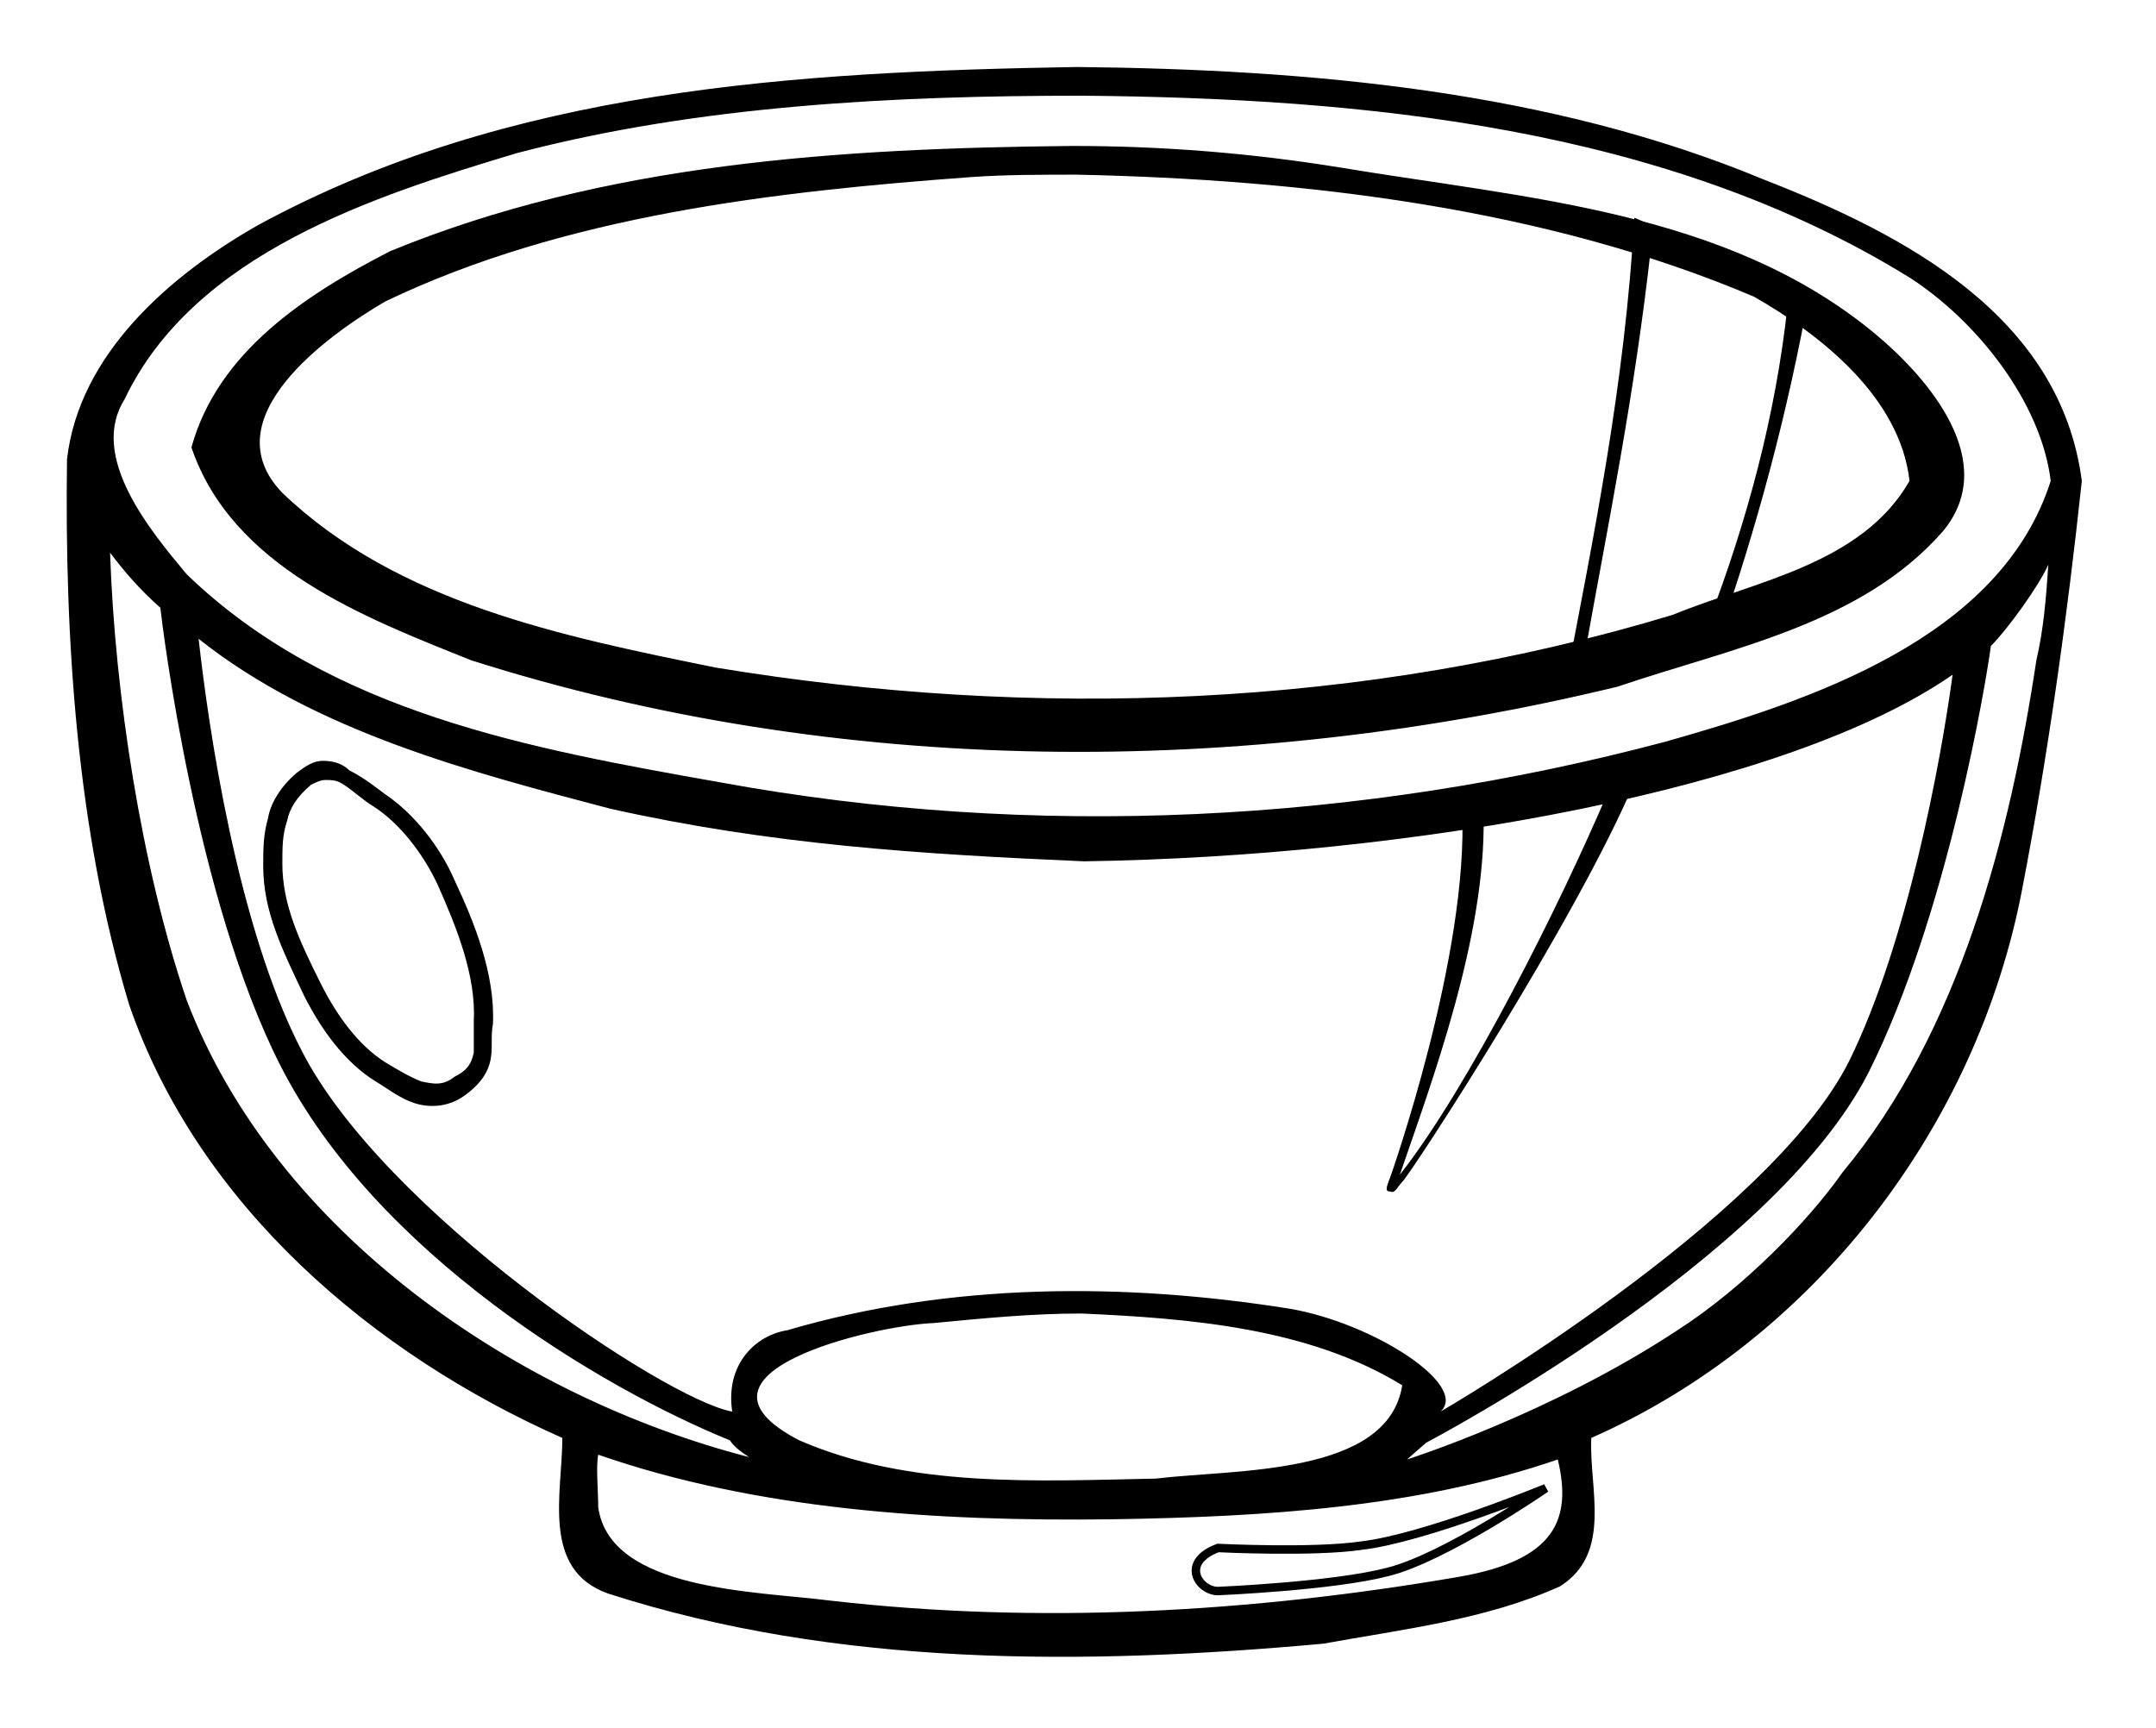
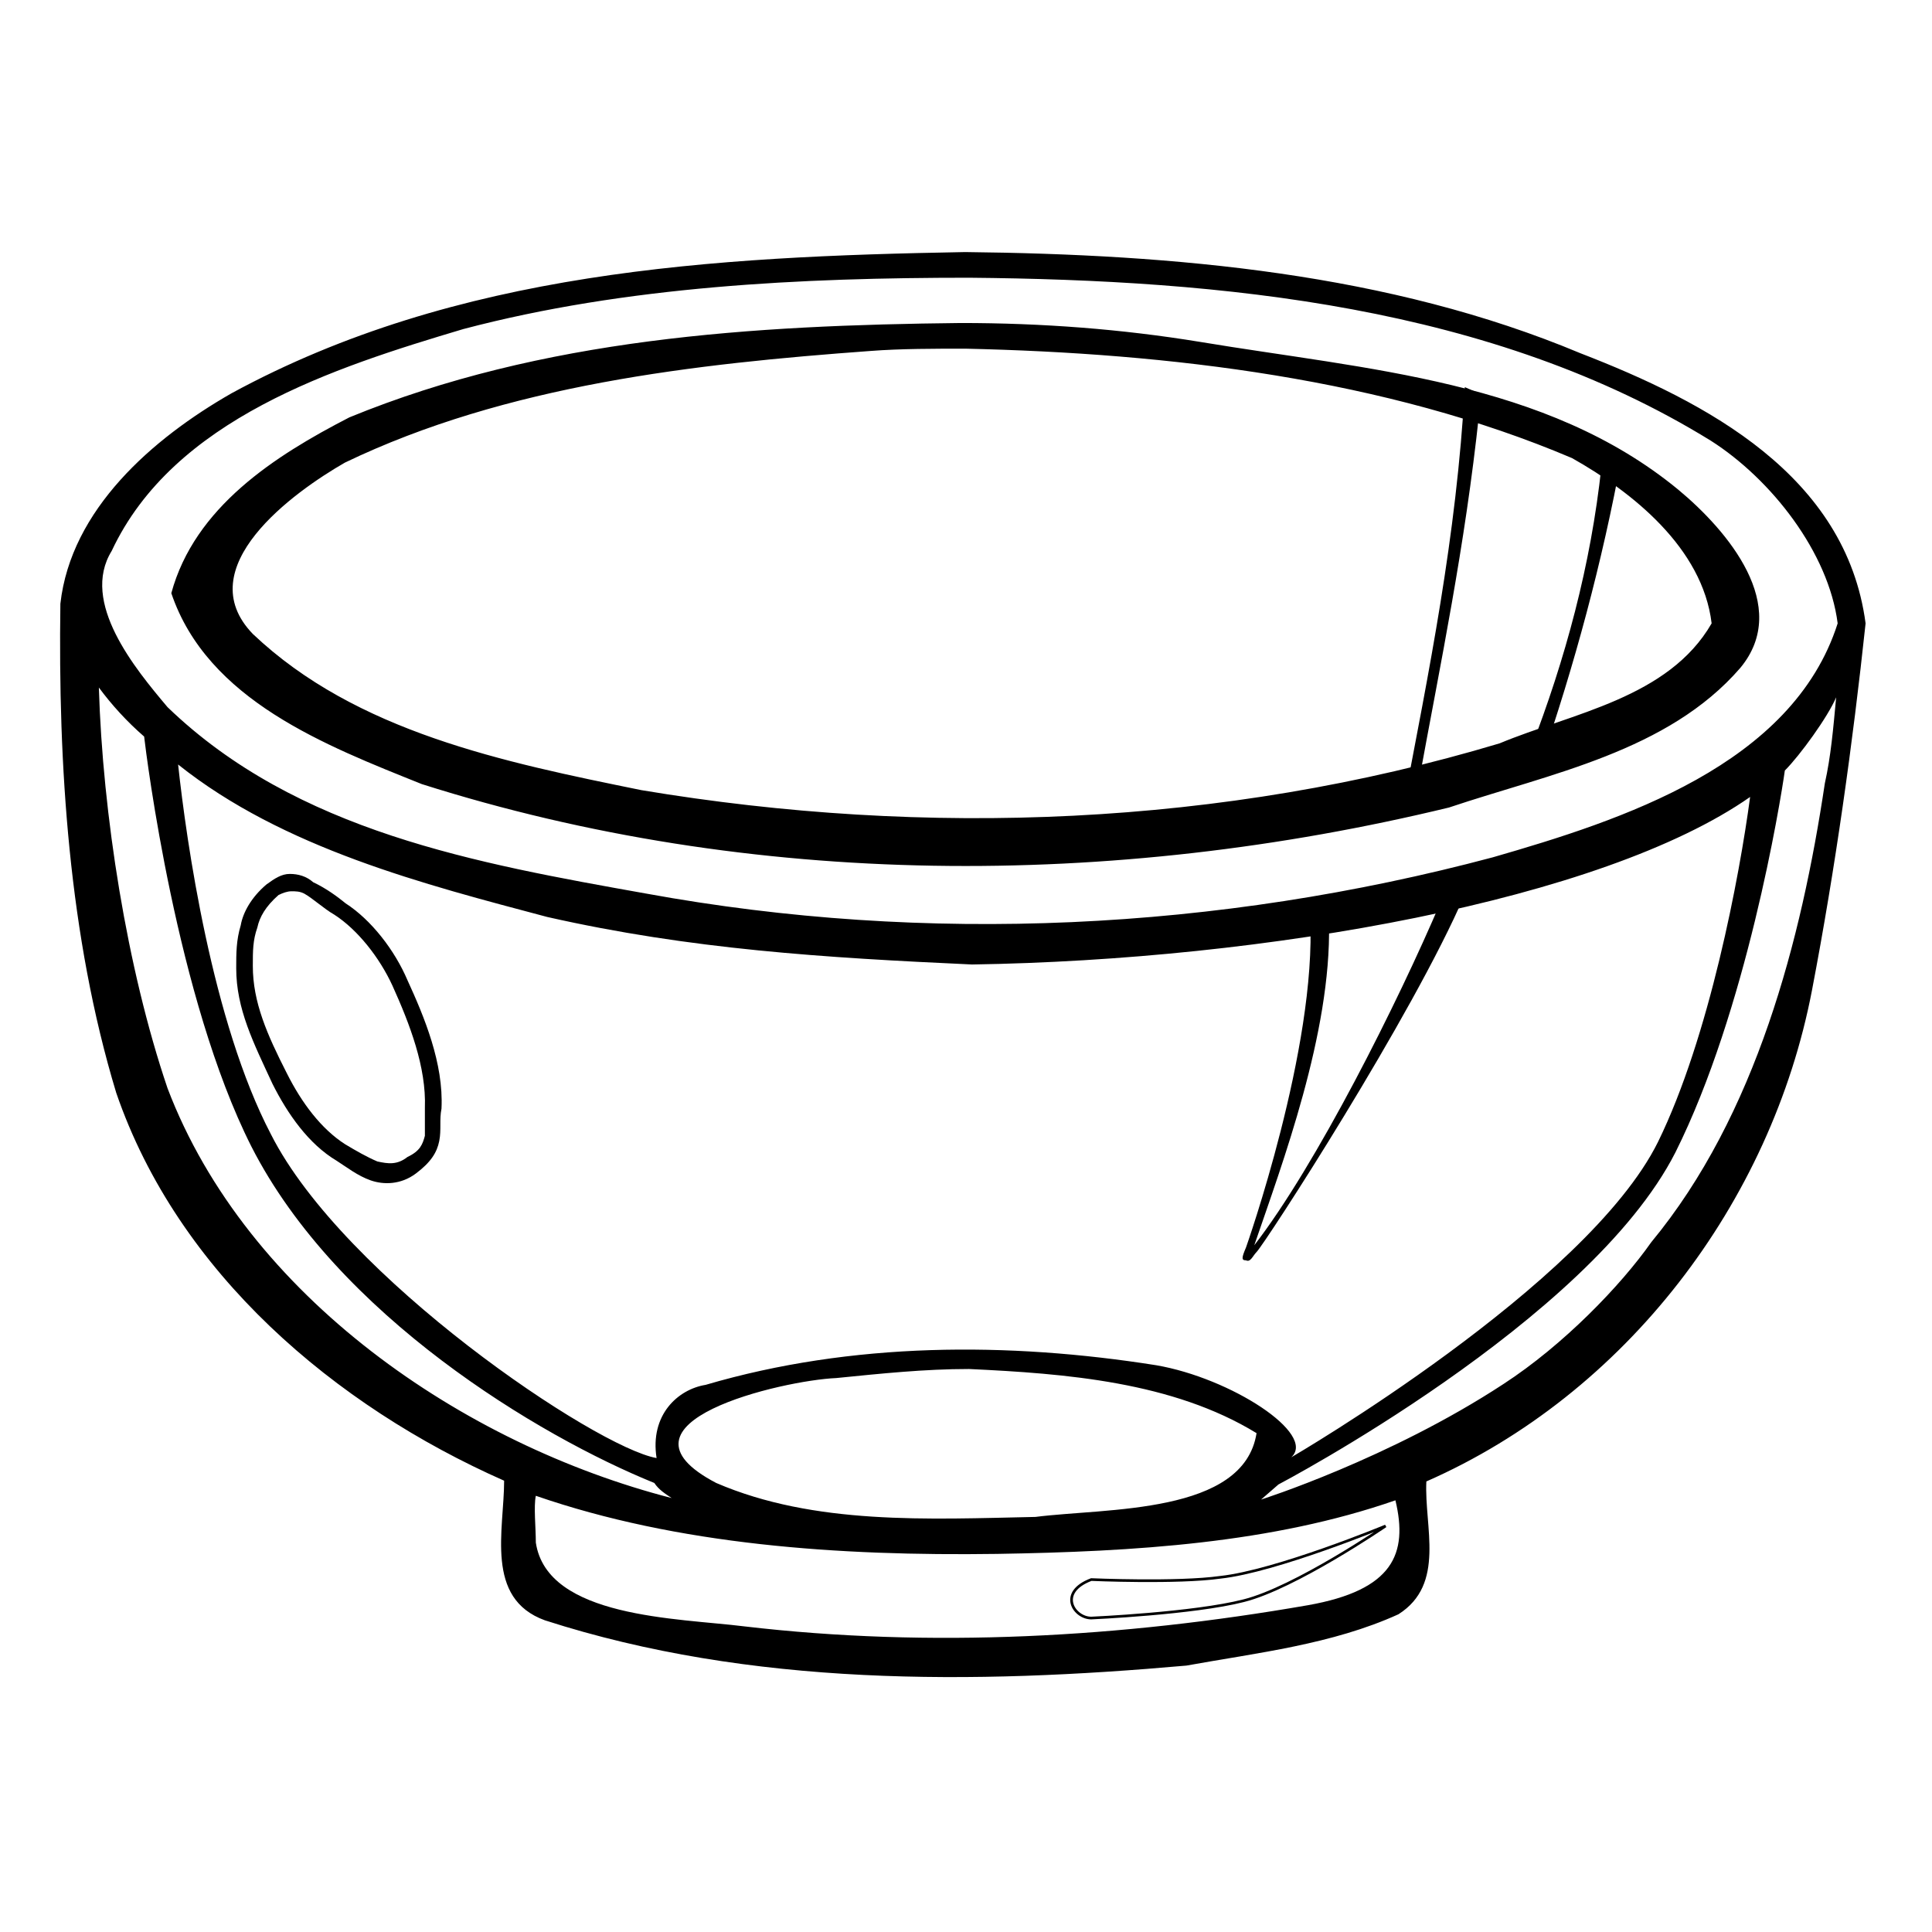
- <svg xmlns="http://www.w3.org/2000/svg" xmlns:xlink="http://www.w3.org/1999/xlink" version="1.1" id="Layer_1" x="0px" y="0px" viewBox="0 0 90.1 72.2" style="enable-background:new 0 0 90.1 72.2;" xml:space="preserve">
-   <style type="text/css">
- 	.st0{fill:none;}
- 	.st1{fill:none;stroke:#000000;stroke-width:0.354;}
- 	.st2{fill:url(#SVGID_1_);}
- </style>
-   <pattern y="72.2" width="90.1" height="72.2" patternUnits="userSpaceOnUse" id="d" viewBox="0 -72.2 90.1 72.2" style="overflow:visible;">
+ <svg xmlns="http://www.w3.org/2000/svg" xmlns:xlink="http://www.w3.org/1999/xlink" version="1.1" id="Layer_1" x="0px" y="0px" width="256px" height="256px" viewBox="0 0 256 256" style="enable-background:new 0 0 256 256;" xml:space="preserve">
+   <pattern x="0.5" y="256.5" width="256" height="205.1" patternUnits="userSpaceOnUse" id="SVGID_1_" viewBox="0 -205.1 256 205.1" style="overflow:visible;">
    <g>
-       <rect x="0" y="-72.2" class="st0" width="90.1" height="72.2" />
+       <polygon style="fill:none;" points="0,0 256,0 256,-205.1 0,-205.1   " />
+       <g>
+         <polygon style="fill:none;" points="0,0 256,0 256,-205.1 0,-205.1    " />
+       </g>
    </g>
  </pattern>
-   <path shape-rendering="auto" image-rendering="auto" color-rendering="auto" d="M45,2.8C33.2,3,21.3,3.7,10.8,9.4  c-3.7,2.1-7.5,5.4-8,9.8C2.7,26.7,3.2,34.7,5.4,42c2.9,8.4,10.2,14.6,18.1,18.1c0,2.3-0.9,5.5,1.9,6.5c9.6,3.1,20,3,29.9,2.1  c3.3-0.6,6.8-1,9.9-2.4c2.2-1.4,1.2-4.1,1.3-6.2c9.3-4.1,16.1-13,18-22.9c1.1-5.7,1.9-11.5,2.5-17.1c-0.9-6.9-7.4-10.3-13.3-12.6  C64.8,3.8,54.8,2.9,45,2.8L45,2.8z M45.2,4c11.8,0.1,24.4,1.3,34.6,7.6c2.8,1.8,5.5,5.2,5.9,8.5c-2.1,6.6-10.1,9.2-16.1,10.9  c-12.8,3.4-26.4,4.1-39.5,1.7c-7.9-1.4-16.3-2.9-22.3-8.7c-1.5-1.8-4.1-4.9-2.6-7.3c2.9-6.1,10.4-8.5,16.4-10.3  C29.2,4.4,37.4,4,45.2,4L45.2,4z M44.8,6.1c-9.7,0.1-19.5,0.7-28.5,4.4c-3.5,1.8-7.2,4.2-8.3,8.2c1.7,5,7.2,7.1,11.7,8.9  c15.4,4.9,32.2,4.9,47.9,1.1c4.7-1.6,10.2-2.6,13.6-6.5c2.4-2.9-0.6-6.4-2.9-8.3C72.1,8.8,63.8,8.3,56,7C52.3,6.4,48.6,6.1,44.8,6.1  L44.8,6.1z M45,7.3c9.5,0.2,19.6,1.4,28.3,5.1c2.8,1.6,6.1,4.2,6.5,7.7c-2,3.5-6.5,4.2-9.9,5.6c-12.9,3.9-26.7,4.4-40,2.2  c-6.4-1.3-13.3-2.7-18.1-7.3c-3-3.1,1.9-6.6,4.3-8C23.6,9,32.4,8,40.6,7.4C42,7.3,43.6,7.3,45,7.3L45,7.3z M4.6,23.1  c0.6,0.8,1.3,1.6,2.1,2.3c0.1,0.9,1.5,12.2,5,19.1c4,7.9,13.4,13.5,18.8,15.7c0.2,0.3,0.5,0.5,0.8,0.7c-9.7-2.5-19.8-9.4-23.5-19.1  C5.9,36.2,4.8,29,4.6,23.1L4.6,23.1z M85.1,27.6C84,34.9,81.9,43.1,77,49c-1.4,2-4.1,4.8-6.9,6.6c-5.3,3.5-11.3,5.4-11.3,5.4  l0.8-0.7c0,0,14.5-7.6,18.5-15.5c3.3-6.6,4.9-16.3,5.1-17.8c0.7-0.7,2-2.5,2.4-3.4C85.5,25.1,85.4,26.3,85.1,27.6L85.1,27.6z   M8.3,26.7c4.9,3.9,11.5,5.6,17.2,7.1c6.7,1.5,12.9,1.9,19.8,2.2c13.7-0.2,29.4-3,36.3-7.8c-0.5,3.7-1.9,11.2-4.3,16.1  C74,51,60.2,59,60.2,59c1.2-1.1-2.8-3.7-6.3-4.3c-6.9-1.1-14.2-1.1-21,0.9c-1.3,0.2-2.6,1.4-2.3,3.4c-2.8-0.5-14.6-8.4-18-15.1  C9.9,38.7,8.7,30.3,8.3,26.7L8.3,26.7z M45.2,54.9c4.5,0.2,9.5,0.6,13.4,3c-0.6,3.8-7,3.5-10.3,3.9c-5,0.1-10.3,0.4-14.9-1.6  c-5.4-2.8,3.1-4.8,5.6-4.9C41.1,55.1,43.1,54.9,45.2,54.9L45.2,54.9z M25,60.8c6.6,2.3,14.1,2.8,21.5,2.7c6.4-0.1,12.8-0.5,18.6-2.5  c0.6,2.5-0.1,4.2-4.1,4.9c-8.7,1.5-17.6,2-26.3,1c-3.1-0.4-9.2-0.4-9.7-3.9C25,62.3,24.9,61.3,25,60.8L25,60.8z" />
-   <path class="st1" d="M50.9,64.7c-1.6,0.6-0.8,1.8,0,1.8c0,0,4.8-0.2,7.1-0.8c2.4-0.6,6.6-3.5,6.6-3.5s-5.1,2.1-7.7,2.4  C54.9,64.9,50.9,64.7,50.9,64.7z" />
-   <path shape-rendering="auto" image-rendering="auto" color-rendering="auto" d="M68.3,9.1c-0.4,7-1.7,13.3-2.9,19.6l6.4-2  c1.6-4.6,2.9-9.4,3.8-14.4L68.3,9.1z M69,10.3l5.7,2.5c-0.5,4.6-1.7,9-3.3,13.2l-5.2,1.5C67.2,21.9,68.3,16.6,69,10.3L69,10.3z" />
-   <path shape-rendering="auto" image-rendering="auto" color-rendering="auto" d="M68.6,31.9l-0.8,0.2l-6.7,1.3l0,0.4  c0.3,6.1-3,15.4-3,15.4c-0.2,0.5-0.2,0.6,0,0.6c0.2,0.1,0.3-0.2,0.5-0.4c0.4-0.4,7.3-11,9.7-16.7L68.6,31.9z M67.2,33.1  c-2,4.7-5.8,12.3-8.7,16c1.3-3.8,3.6-9.9,3.5-15L67.2,33.1z" />
-   <path shape-rendering="auto" image-rendering="auto" color-rendering="auto" d="M13.5,31.8c-0.4,0-0.7,0.2-1.1,0.5  c-0.7,0.6-1.1,1.3-1.2,1.9c-0.2,0.7-0.2,1.3-0.2,2c0,1.9,0.8,3.5,1.7,5.4c0.7,1.4,1.7,2.8,3,3.6c0.5,0.3,1,0.7,1.6,0.9  s1.4,0.2,2.1-0.3c0.7-0.5,1-1,1.1-1.5c0.1-0.5,0-1,0.1-1.5c0.1-2.1-0.8-4.3-1.6-6c-0.6-1.4-1.7-2.8-2.9-3.6c-0.4-0.3-0.9-0.7-1.5-1  C14.3,31.9,13.9,31.8,13.5,31.8L13.5,31.8z M13.6,32.6c0.2,0,0.4,0,0.6,0.1c0.4,0.2,0.9,0.7,1.4,1c1.1,0.7,2.1,2,2.7,3.3  c0.8,1.8,1.6,3.8,1.5,5.7c0,0.5,0,1,0,1.3c-0.1,0.4-0.2,0.7-0.8,1c-0.5,0.4-0.9,0.3-1.4,0.2c-0.5-0.2-1-0.5-1.5-0.8  c-1.1-0.7-2-1.9-2.7-3.3c-0.9-1.8-1.6-3.3-1.6-5c0-0.7,0-1.2,0.2-1.8c0.1-0.5,0.4-1,1-1.5C13.2,32.7,13.4,32.6,13.6,32.6L13.6,32.6z  " />
-   <pattern id="SVGID_1_" xlink:href="#d" patternTransform="matrix(0.6602 0 0 -0.6602 -2733.179 -13227.427)">
+   <path shape-rendering="auto" image-rendering="auto" color-rendering="auto" d="M127.9,33.4C94.3,34,60.5,35.9,30.7,52.1  C20.2,58.1,9.4,67.5,8,80c-0.3,21.3,1.1,44,7.4,64.8c8.2,23.9,29,41.5,51.4,51.4c0,6.5-2.6,15.6,5.4,18.5c27.3,8.8,56.8,8.5,85,6  c9.4-1.7,19.3-2.8,28.1-6.8c6.3-4,3.4-11.6,3.7-17.6c26.4-11.6,45.7-36.9,51.1-65.1c3.1-16.2,5.4-32.7,7.1-48.6  c-2.6-19.6-21-29.3-37.8-35.8C184.1,36.2,155.7,33.7,127.9,33.4L127.9,33.4z M128.4,36.8c33.5,0.3,69.3,3.7,98.3,21.6  c8,5.1,15.6,14.8,16.8,24.2c-6,18.8-28.7,26.1-45.7,31c-36.4,9.7-75,11.6-112.2,4.8c-22.4-4-46.3-8.2-63.4-24.7  c-4.3-5.1-11.6-13.9-7.4-20.7C23,55.5,44.3,48.7,61.4,43.6C83,37.9,106.3,36.8,128.4,36.8L128.4,36.8z M127.3,42.8  c-27.6,0.3-55.4,2-81,12.5c-9.9,5.1-20.5,11.9-23.6,23.3c4.8,14.2,20.5,20.2,33.2,25.3c43.8,13.9,91.5,13.9,136.1,3.1  c13.4-4.5,29-7.4,38.6-18.5c6.8-8.2-1.7-18.2-8.2-23.6c-17.6-14.5-41.2-15.9-63.4-19.6C148.6,43.6,138.1,42.8,127.3,42.8L127.3,42.8  z M127.9,46.2c27,0.6,55.7,4,80.4,14.5c8,4.5,17.3,11.9,18.5,21.9c-5.7,9.9-18.5,11.9-28.1,15.9C162,109.5,122.7,111,85,104.7  C66.8,101,47.2,97,33.5,84c-8.5-8.8,5.4-18.8,12.2-22.7C67.1,51,92.1,48.2,115.4,46.5C119.3,46.2,123.9,46.2,127.9,46.2L127.9,46.2z   M13.1,91.1c1.7,2.3,3.7,4.5,6,6.5c0.3,2.6,4.3,34.7,14.2,54.3c11.4,22.4,38.1,38.4,53.4,44.6c0.6,0.9,1.4,1.4,2.3,2  c-27.6-7.1-56.3-26.7-66.8-54.3C16.8,128.3,13.6,107.8,13.1,91.1L13.1,91.1z M241.8,103.8c-3.1,20.7-9.1,44-23,60.8  c-4,5.7-11.6,13.6-19.6,18.8c-15.1,9.9-32.1,15.3-32.1,15.3l2.3-2c0,0,41.2-21.6,52.6-44c9.4-18.8,13.9-46.3,14.5-50.6  c2-2,5.7-7.1,6.8-9.7C242.9,96.7,242.6,100.2,241.8,103.8L241.8,103.8z M23.6,101.3c13.9,11.1,32.7,15.9,48.9,20.2  c19,4.3,36.7,5.4,56.3,6.3c38.9-0.6,83.5-8.5,103.1-22.2c-1.4,10.5-5.4,31.8-12.2,45.7c-9.4,19-48.6,41.8-48.6,41.8  c3.4-3.1-8-10.5-17.9-12.2c-19.6-3.1-40.3-3.1-59.7,2.6c-3.7,0.6-7.4,4-6.5,9.7c-8-1.4-41.5-23.9-51.1-42.9  C28.1,135.4,24.7,111.5,23.6,101.3L23.6,101.3z M128.4,181.4c12.8,0.6,27,1.7,38.1,8.5c-1.7,10.8-19.9,9.9-29.3,11.1  c-14.2,0.3-29.3,1.1-42.3-4.5c-15.3-8,8.8-13.6,15.9-13.9C116.8,182,122.5,181.4,128.4,181.4L128.4,181.4z M71,198.2  c18.8,6.5,40.1,8,61.1,7.7c18.2-0.3,36.4-1.4,52.8-7.1c1.7,7.1-0.3,11.9-11.6,13.9c-24.7,4.3-50,5.7-74.7,2.8  c-8.8-1.1-26.1-1.1-27.6-11.1C71,202.4,70.7,199.6,71,198.2L71,198.2z" />
+   <path style="fill:none;stroke:#000000;stroke-width:0.354;" d="M144.6,209.3c-4.5,1.7-2.3,5.1,0,5.1c0,0,13.6-0.6,20.2-2.3  c6.8-1.7,18.8-9.9,18.8-9.9s-14.5,6-21.9,6.8C156,209.8,144.6,209.3,144.6,209.3z" />
+   <path shape-rendering="auto" image-rendering="auto" color-rendering="auto" d="M194.1,51.3c-1.1,19.9-4.8,37.8-8.2,55.7l18.2-5.7  c4.5-13.1,8.2-26.7,10.8-40.9L194.1,51.3z M196,54.7l16.2,7.1c-1.4,13.1-4.8,25.6-9.4,37.5l-14.8,4.3  C190.9,87.7,194.1,72.6,196,54.7L196,54.7z" />
+   <path shape-rendering="auto" image-rendering="auto" color-rendering="auto" d="M194.9,116.1l-2.3,0.6l-19,3.7v1.1  c0.9,17.3-8.5,43.8-8.5,43.8c-0.6,1.4-0.6,1.7,0,1.7c0.6,0.3,0.9-0.6,1.4-1.1c1.1-1.1,20.7-31.3,27.6-47.4L194.9,116.1z   M190.9,119.5c-5.7,13.4-16.5,34.9-24.7,45.5c3.7-10.8,10.2-28.1,9.9-42.6L190.9,119.5z" />
+   <path shape-rendering="auto" image-rendering="auto" color-rendering="auto" d="M38.4,115.8c-1.1,0-2,0.6-3.1,1.4  c-2,1.7-3.1,3.7-3.4,5.4c-0.6,2-0.6,3.7-0.6,5.7c0,5.4,2.3,9.9,4.8,15.3c2,4,4.8,8,8.5,10.2c1.4,0.9,2.8,2,4.5,2.6  c1.7,0.6,4,0.6,6-0.9s2.8-2.8,3.1-4.3s0-2.8,0.3-4.3c0.3-6-2.3-12.2-4.5-17c-1.7-4-4.8-8-8.2-10.2c-1.1-0.9-2.6-2-4.3-2.8  C40.6,116.1,39.5,115.8,38.4,115.8L38.4,115.8z M38.6,118.1c0.6,0,1.1,0,1.7,0.3c1.1,0.6,2.6,2,4,2.8c3.1,2,6,5.7,7.7,9.4  c2.3,5.1,4.5,10.8,4.3,16.2c0,1.4,0,2.8,0,3.7c-0.3,1.1-0.6,2-2.3,2.8c-1.4,1.1-2.6,0.9-4,0.6c-1.4-0.6-2.8-1.4-4.3-2.3  c-3.1-2-5.7-5.4-7.7-9.4c-2.6-5.1-4.5-9.4-4.5-14.2c0-2,0-3.4,0.6-5.1c0.3-1.4,1.1-2.8,2.8-4.3C37.5,118.3,38.1,118.1,38.6,118.1  L38.6,118.1z" />
+   <pattern id="SVGID_2_" xlink:href="#SVGID_1_" patternTransform="matrix(1.8758 0 0 1.8758 -703.2119 45405.621)">
</pattern>
-   <path class="st2" d="M74.5,31.1c-1.4,12.1-6.2,20.6-17,27c-4.3,2.6-8.5,3.3-13.6,4.7c4.6-0.2,7.7,0.1,11.9-0.7  c1.5-0.3,2.4-0.6,3.3-2.1c1.7-0.9,4.6-2.2,6.1-3.4c3.9-3,8.3-5.8,11.2-9.8c2.5-3.5,3.7-8,4.7-12.2c0.6-2.6,1-7.1,1-7.1  C80.1,28.9,77.3,30.2,74.5,31.1L74.5,31.1z" />
+   <path style="fill:url(#SVGID_2_);" d="M211.7,113.8c-4,34.4-17.6,58.5-48.3,76.7c-12.2,7.4-24.2,9.4-38.6,13.4  c13.1-0.6,21.9,0.3,33.8-2c4.3-0.9,6.8-1.7,9.4-6c4.8-2.6,13.1-6.3,17.3-9.7c11.1-8.5,23.6-16.5,31.8-27.8  c7.1-9.9,10.5-22.7,13.4-34.7c1.7-7.4,2.8-20.2,2.8-20.2C227.6,107.5,219.6,111.2,211.7,113.8L211.7,113.8z" />
</svg>
